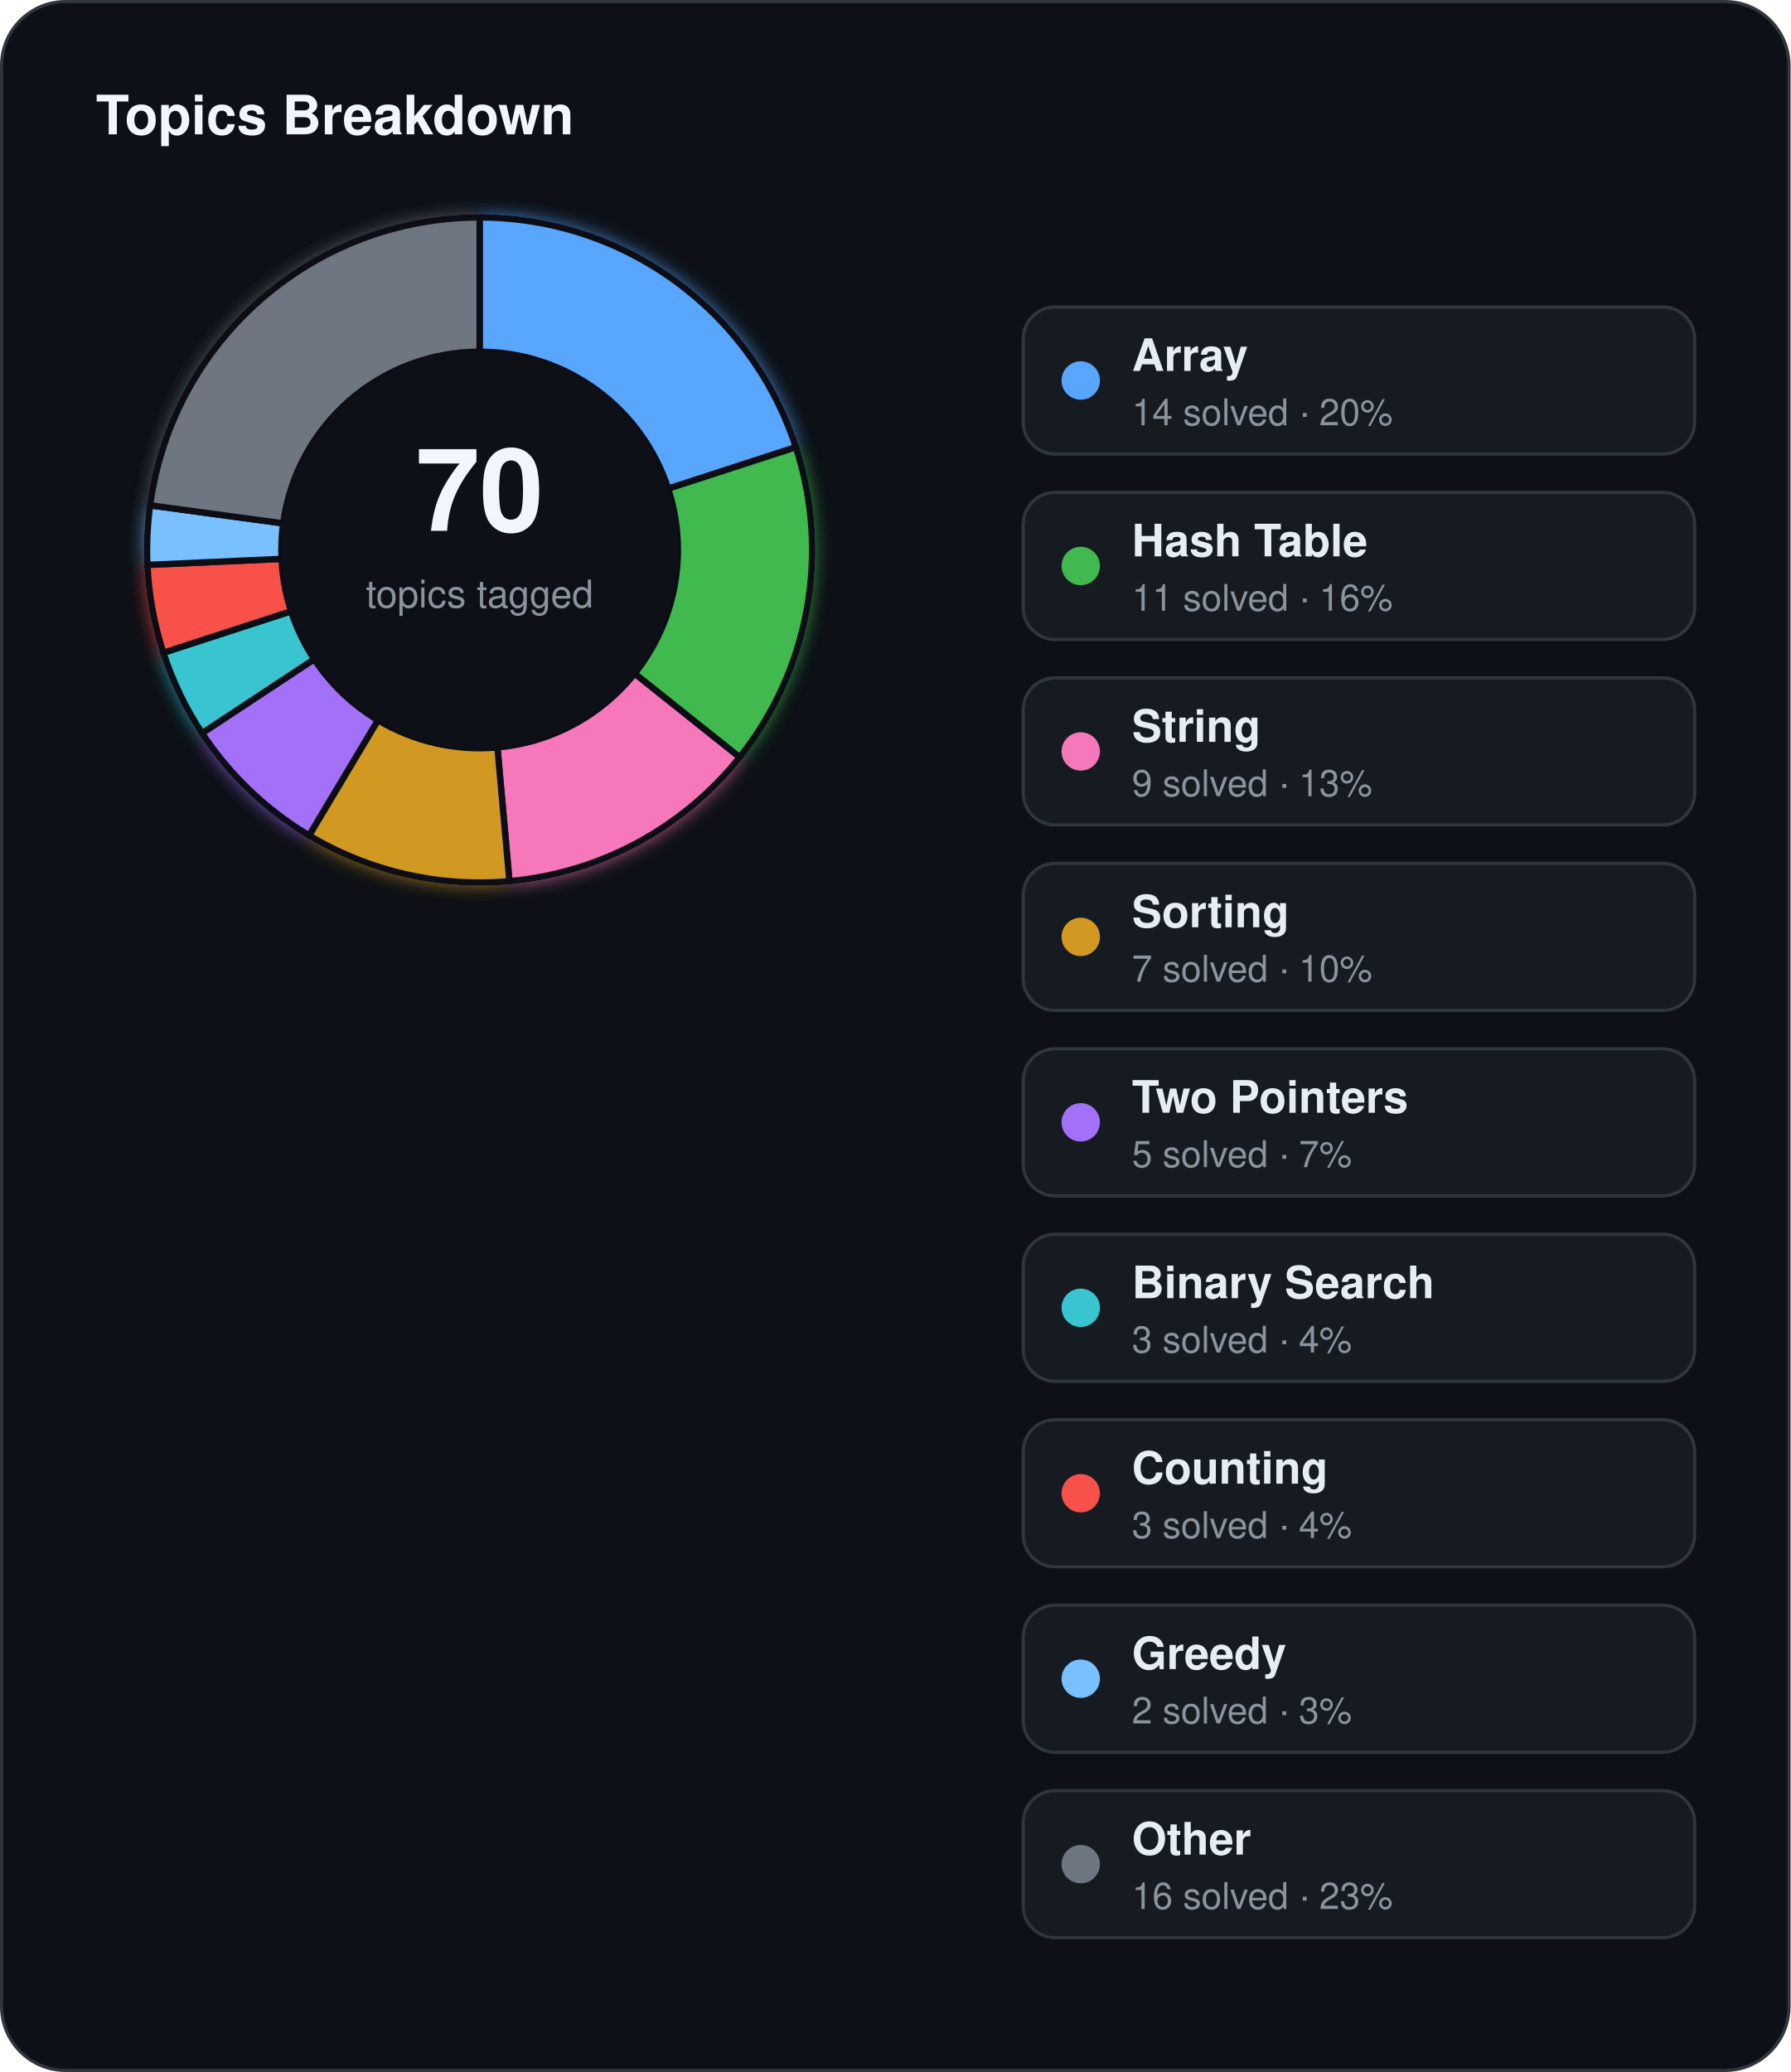
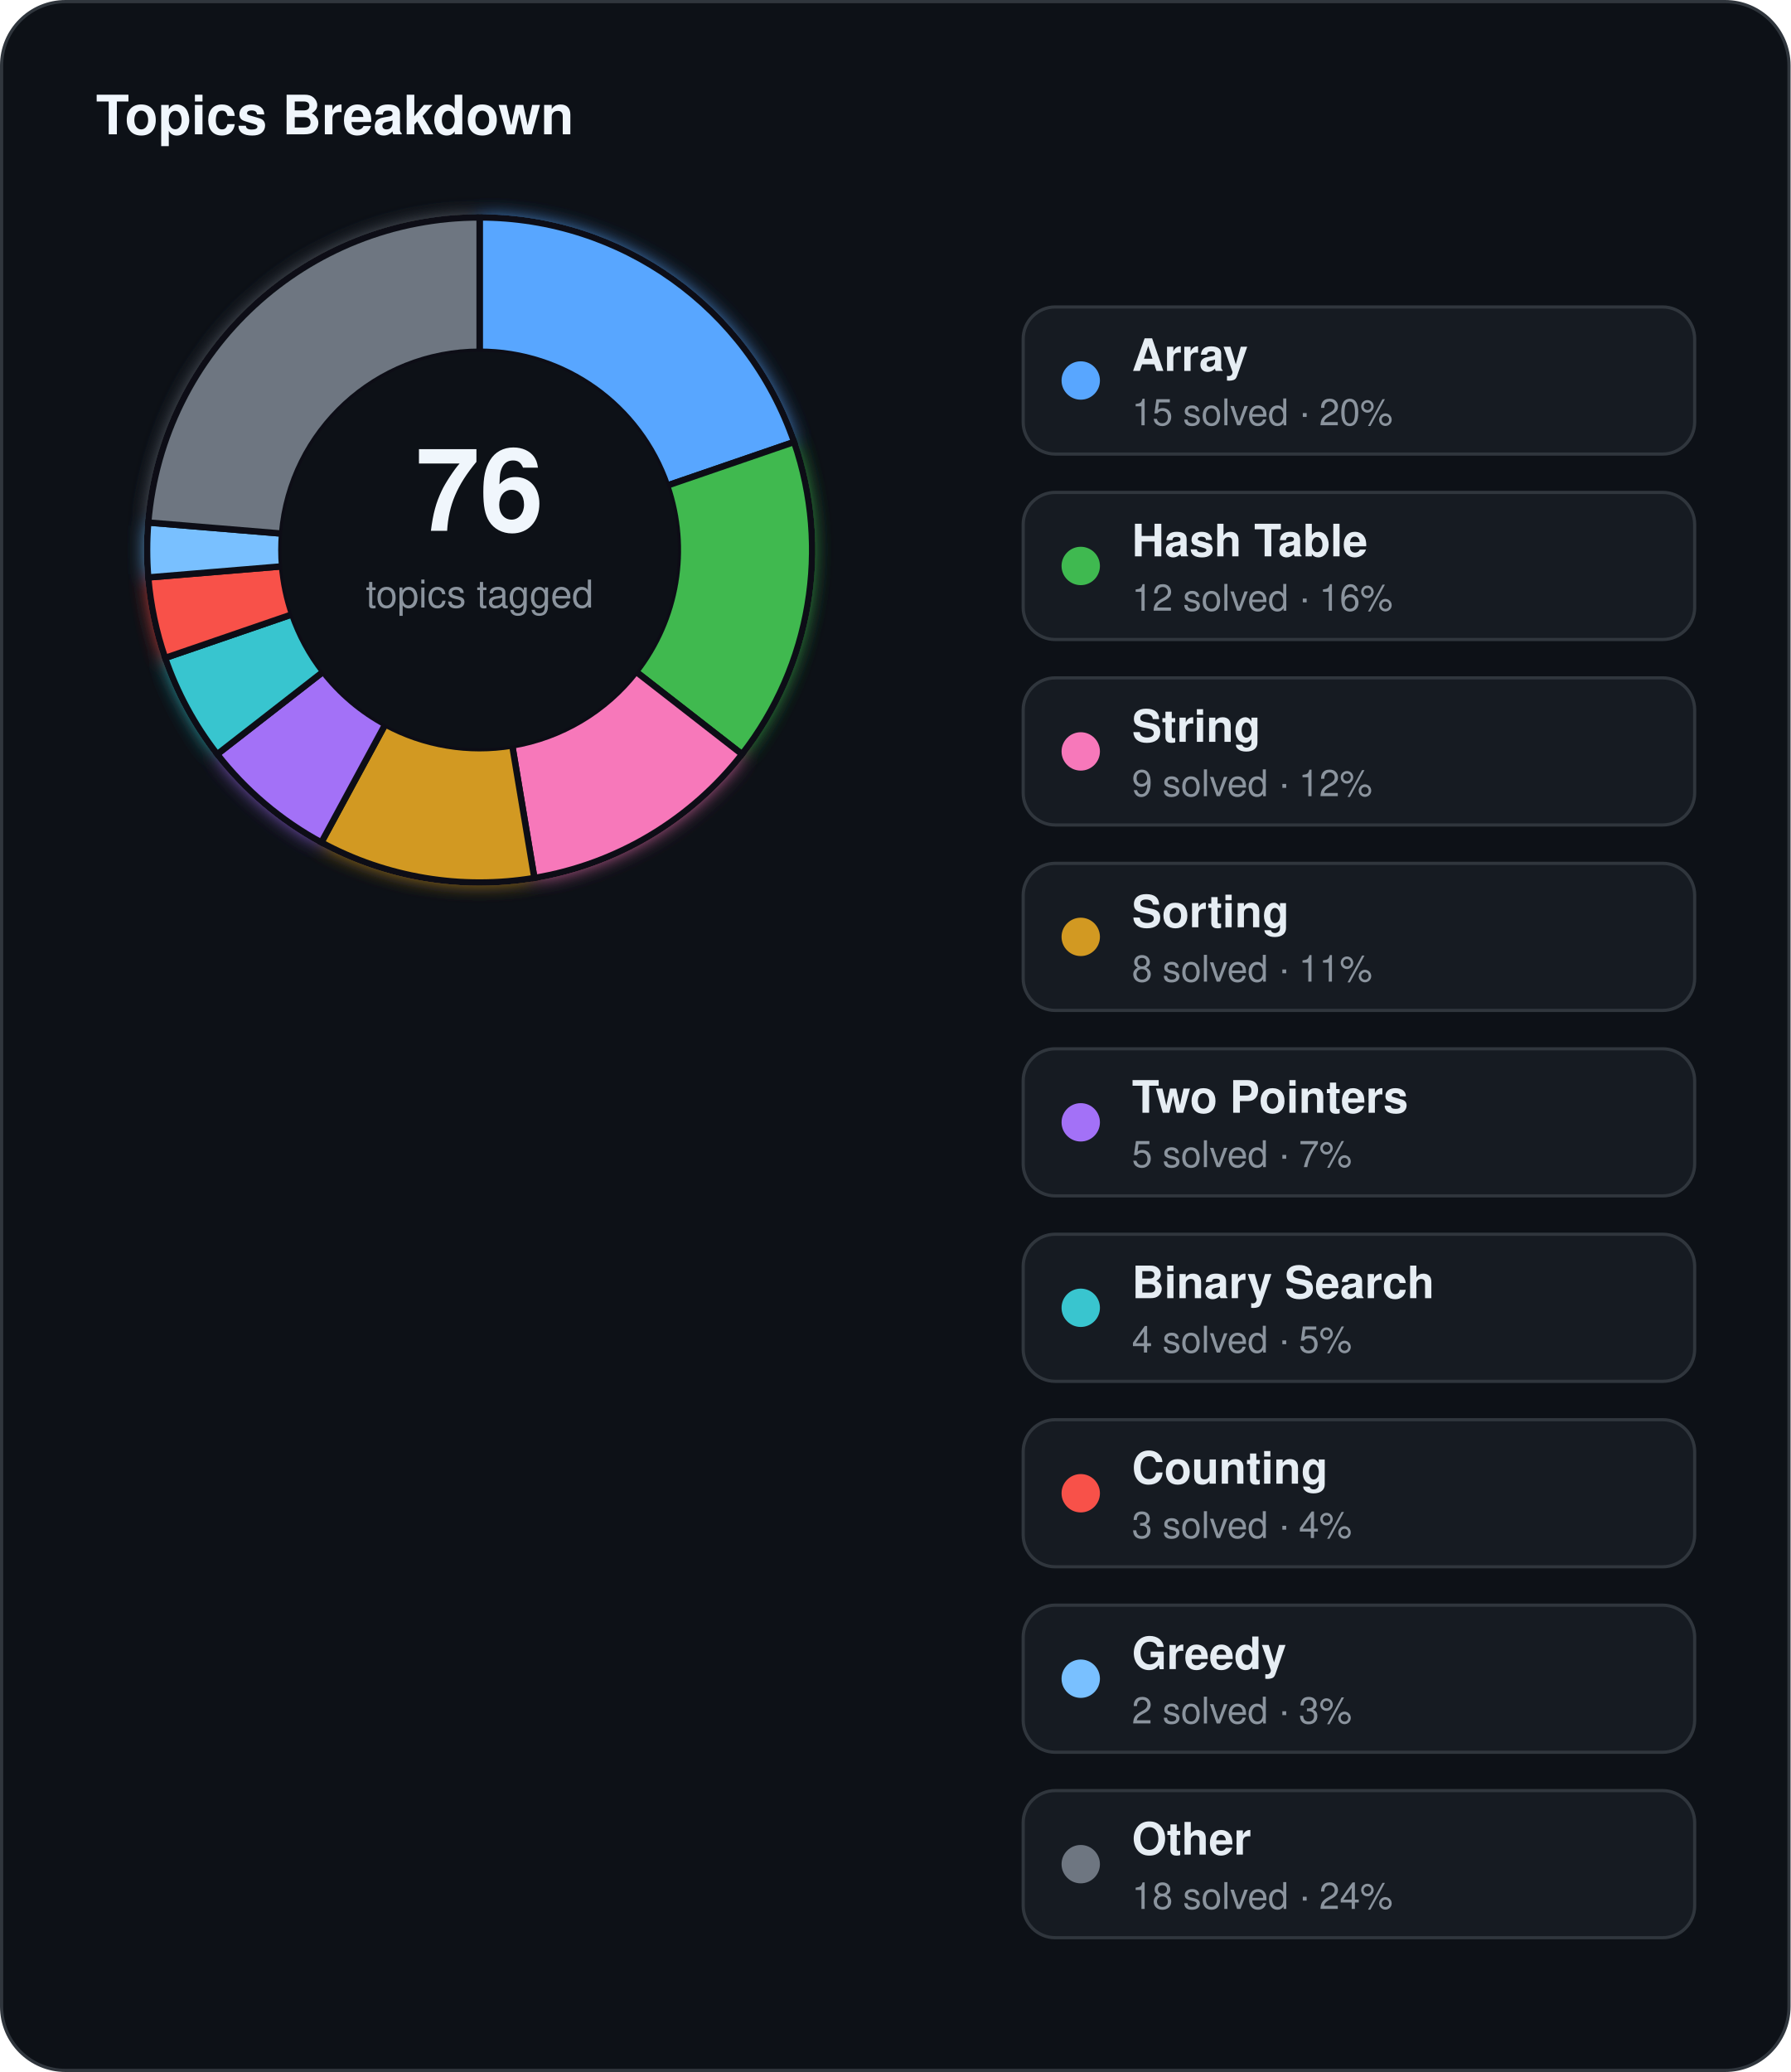
<svg xmlns="http://www.w3.org/2000/svg" width="560" height="648" viewBox="0 0 560 648">
  <defs>
    <filter id="topics-glow" x="-60%" y="-60%" width="220%" height="220%">
      <feGaussianBlur stdDeviation="3" result="blur" />
      <feMerge>
        <feMergeNode in="blur" />
        <feMergeNode in="SourceGraphic" />
      </feMerge>
    </filter>
  </defs>
  <rect x="0.5" y="0.5" width="559" height="647" rx="20" fill="#0d1117" stroke="#30363d" stroke-width="1" />
  <text x="30" y="42" fill="#f0f6fc" font-family="Segoe UI, Helvetica, Arial, sans-serif" font-size="17" font-weight="700">Topics Breakdown</text>
  <g filter="url(#topics-glow)">
-     <path d="M 150.00,68.00 A 104,104 0 0 1 248.91,139.86 L 208.97,152.84 A 62,62 0 0 0 150.00,110.00 Z" fill="#58a6ff" stroke="#0d1117" stroke-width="2" />
-     <path d="M 248.91,139.86 A 104,104 0 0 1 231.31,236.84 L 198.47,210.66 A 62,62 0 0 0 208.97,152.84 Z" fill="#3fb950" stroke="#0d1117" stroke-width="2" />
-     <path d="M 231.31,236.84 A 104,104 0 0 1 159.32,275.58 L 155.56,233.75 A 62,62 0 0 0 198.47,210.66 Z" fill="#f778ba" stroke="#0d1117" stroke-width="2" />
-     <path d="M 159.32,275.58 A 104,104 0 0 1 96.66,261.28 L 118.20,225.22 A 62,62 0 0 0 155.56,233.75 Z" fill="#d29922" stroke="#0d1117" stroke-width="2" />
-     <path d="M 96.66,261.28 A 104,104 0 0 1 63.20,229.29 L 98.26,206.16 A 62,62 0 0 0 118.20,225.22 Z" fill="#a371f7" stroke="#0d1117" stroke-width="2" />
-     <path d="M 63.20,229.29 A 104,104 0 0 1 51.09,204.14 L 91.03,191.16 A 62,62 0 0 0 98.26,206.16 Z" fill="#39c5cf" stroke="#0d1117" stroke-width="2" />
-     <path d="M 51.09,204.14 A 104,104 0 0 1 46.10,176.67 L 88.06,174.78 A 62,62 0 0 0 91.03,191.16 Z" fill="#f85149" stroke="#0d1117" stroke-width="2" />
-     <path d="M 46.10,176.67 A 104,104 0 0 1 46.94,158.04 L 88.56,163.68 A 62,62 0 0 0 88.06,174.78 Z" fill="#79c0ff" stroke="#0d1117" stroke-width="2" />
-     <path d="M 46.94,158.04 A 104,104 0 0 1 150.00,68.00 L 150.00,110.00 A 62,62 0 0 0 88.56,163.68 Z" fill="#6e7681" stroke="#0d1117" stroke-width="2" />
+     <path d="M 150.00,68.00 A 104,104 0 0 1 248.36,138.23 L 208.64,151.87 A 62,62 0 0 0 150.00,110.00 Z" fill="#58a6ff" stroke="#0d1117" stroke-width="2" />
+     <path d="M 248.36,138.23 A 104,104 0 0 1 232.07,235.88 L 198.93,210.08 A 62,62 0 0 0 208.64,151.87 Z" fill="#3fb950" stroke="#0d1117" stroke-width="2" />
+     <path d="M 232.07,235.88 A 104,104 0 0 1 167.12,274.58 L 160.20,233.15 A 62,62 0 0 0 198.93,210.08 Z" fill="#f778ba" stroke="#0d1117" stroke-width="2" />
+     <path d="M 167.12,274.58 A 104,104 0 0 1 100.50,263.47 L 120.49,226.53 A 62,62 0 0 0 160.20,233.15 Z" fill="#d29922" stroke="#0d1117" stroke-width="2" />
+     <path d="M 100.50,263.47 A 104,104 0 0 1 67.93,235.88 L 101.07,210.08 A 62,62 0 0 0 120.49,226.53 Z" fill="#a371f7" stroke="#0d1117" stroke-width="2" />
+     <path d="M 67.93,235.88 A 104,104 0 0 1 51.64,205.77 L 91.36,192.13 A 62,62 0 0 0 101.07,210.08 Z" fill="#39c5cf" stroke="#0d1117" stroke-width="2" />
+     <path d="M 51.64,205.77 A 104,104 0 0 1 46.36,180.59 L 88.21,177.12 A 62,62 0 0 0 91.36,192.13 Z" fill="#f85149" stroke="#0d1117" stroke-width="2" />
+     <path d="M 46.36,180.59 A 104,104 0 0 1 46.36,163.41 L 88.21,166.88 A 62,62 0 0 0 88.21,177.12 Z" fill="#79c0ff" stroke="#0d1117" stroke-width="2" />
+     <path d="M 46.36,163.41 A 104,104 0 0 1 150.00,68.00 L 150.00,110.00 A 62,62 0 0 0 88.21,166.88 Z" fill="#6e7681" stroke="#0d1117" stroke-width="2" />
  </g>
  <circle cx="150" cy="172" r="62" fill="#0d1117" />
-   <text x="150" y="166" text-anchor="middle" fill="#f0f6fc" font-family="Segoe UI, Helvetica, Arial, sans-serif" font-size="36" font-weight="700">70</text>
+   <text x="150" y="166" text-anchor="middle" fill="#f0f6fc" font-family="Segoe UI, Helvetica, Arial, sans-serif" font-size="36" font-weight="700">76</text>
  <text x="150" y="190" text-anchor="middle" fill="#8b949e" font-family="Segoe UI, Helvetica, Arial, sans-serif" font-size="12">topics tagged</text>
  <rect x="320" y="96" width="210" height="46" rx="10" fill="#161b22" stroke="#30363d" stroke-width="1" />
  <circle cx="338" cy="119" r="6" fill="#58a6ff" />
  <text x="354" y="116" fill="#e6edf3" font-family="Segoe UI, Helvetica, Arial, sans-serif" font-size="14" font-weight="600">Array</text>
-   <text x="354" y="133" fill="#8b949e" font-family="Segoe UI, Helvetica, Arial, sans-serif" font-size="11.5">14 solved · 20%</text>
+   <text x="354" y="133" fill="#8b949e" font-family="Segoe UI, Helvetica, Arial, sans-serif" font-size="11.5">15 solved · 20%</text>
  <rect x="320" y="154" width="210" height="46" rx="10" fill="#161b22" stroke="#30363d" stroke-width="1" />
  <circle cx="338" cy="177" r="6" fill="#3fb950" />
  <text x="354" y="174" fill="#e6edf3" font-family="Segoe UI, Helvetica, Arial, sans-serif" font-size="14" font-weight="600">Hash Table</text>
-   <text x="354" y="191" fill="#8b949e" font-family="Segoe UI, Helvetica, Arial, sans-serif" font-size="11.5">11 solved · 16%</text>
+   <text x="354" y="191" fill="#8b949e" font-family="Segoe UI, Helvetica, Arial, sans-serif" font-size="11.5">12 solved · 16%</text>
  <rect x="320" y="212" width="210" height="46" rx="10" fill="#161b22" stroke="#30363d" stroke-width="1" />
  <circle cx="338" cy="235" r="6" fill="#f778ba" />
  <text x="354" y="232" fill="#e6edf3" font-family="Segoe UI, Helvetica, Arial, sans-serif" font-size="14" font-weight="600">String</text>
-   <text x="354" y="249" fill="#8b949e" font-family="Segoe UI, Helvetica, Arial, sans-serif" font-size="11.5">9 solved · 13%</text>
+   <text x="354" y="249" fill="#8b949e" font-family="Segoe UI, Helvetica, Arial, sans-serif" font-size="11.5">9 solved · 12%</text>
  <rect x="320" y="270" width="210" height="46" rx="10" fill="#161b22" stroke="#30363d" stroke-width="1" />
  <circle cx="338" cy="293" r="6" fill="#d29922" />
  <text x="354" y="290" fill="#e6edf3" font-family="Segoe UI, Helvetica, Arial, sans-serif" font-size="14" font-weight="600">Sorting</text>
-   <text x="354" y="307" fill="#8b949e" font-family="Segoe UI, Helvetica, Arial, sans-serif" font-size="11.5">7 solved · 10%</text>
+   <text x="354" y="307" fill="#8b949e" font-family="Segoe UI, Helvetica, Arial, sans-serif" font-size="11.5">8 solved · 11%</text>
  <rect x="320" y="328" width="210" height="46" rx="10" fill="#161b22" stroke="#30363d" stroke-width="1" />
  <circle cx="338" cy="351" r="6" fill="#a371f7" />
  <text x="354" y="348" fill="#e6edf3" font-family="Segoe UI, Helvetica, Arial, sans-serif" font-size="14" font-weight="600">Two Pointers</text>
  <text x="354" y="365" fill="#8b949e" font-family="Segoe UI, Helvetica, Arial, sans-serif" font-size="11.5">5 solved · 7%</text>
  <rect x="320" y="386" width="210" height="46" rx="10" fill="#161b22" stroke="#30363d" stroke-width="1" />
  <circle cx="338" cy="409" r="6" fill="#39c5cf" />
  <text x="354" y="406" fill="#e6edf3" font-family="Segoe UI, Helvetica, Arial, sans-serif" font-size="14" font-weight="600">Binary Search</text>
-   <text x="354" y="423" fill="#8b949e" font-family="Segoe UI, Helvetica, Arial, sans-serif" font-size="11.5">3 solved · 4%</text>
+   <text x="354" y="423" fill="#8b949e" font-family="Segoe UI, Helvetica, Arial, sans-serif" font-size="11.5">4 solved · 5%</text>
  <rect x="320" y="444" width="210" height="46" rx="10" fill="#161b22" stroke="#30363d" stroke-width="1" />
  <circle cx="338" cy="467" r="6" fill="#f85149" />
  <text x="354" y="464" fill="#e6edf3" font-family="Segoe UI, Helvetica, Arial, sans-serif" font-size="14" font-weight="600">Counting</text>
  <text x="354" y="481" fill="#8b949e" font-family="Segoe UI, Helvetica, Arial, sans-serif" font-size="11.5">3 solved · 4%</text>
  <rect x="320" y="502" width="210" height="46" rx="10" fill="#161b22" stroke="#30363d" stroke-width="1" />
  <circle cx="338" cy="525" r="6" fill="#79c0ff" />
  <text x="354" y="522" fill="#e6edf3" font-family="Segoe UI, Helvetica, Arial, sans-serif" font-size="14" font-weight="600">Greedy</text>
  <text x="354" y="539" fill="#8b949e" font-family="Segoe UI, Helvetica, Arial, sans-serif" font-size="11.5">2 solved · 3%</text>
  <rect x="320" y="560" width="210" height="46" rx="10" fill="#161b22" stroke="#30363d" stroke-width="1" />
  <circle cx="338" cy="583" r="6" fill="#6e7681" />
  <text x="354" y="580" fill="#e6edf3" font-family="Segoe UI, Helvetica, Arial, sans-serif" font-size="14" font-weight="600">Other</text>
-   <text x="354" y="597" fill="#8b949e" font-family="Segoe UI, Helvetica, Arial, sans-serif" font-size="11.5">16 solved · 23%</text>
+   <text x="354" y="597" fill="#8b949e" font-family="Segoe UI, Helvetica, Arial, sans-serif" font-size="11.5">18 solved · 24%</text>
</svg>
